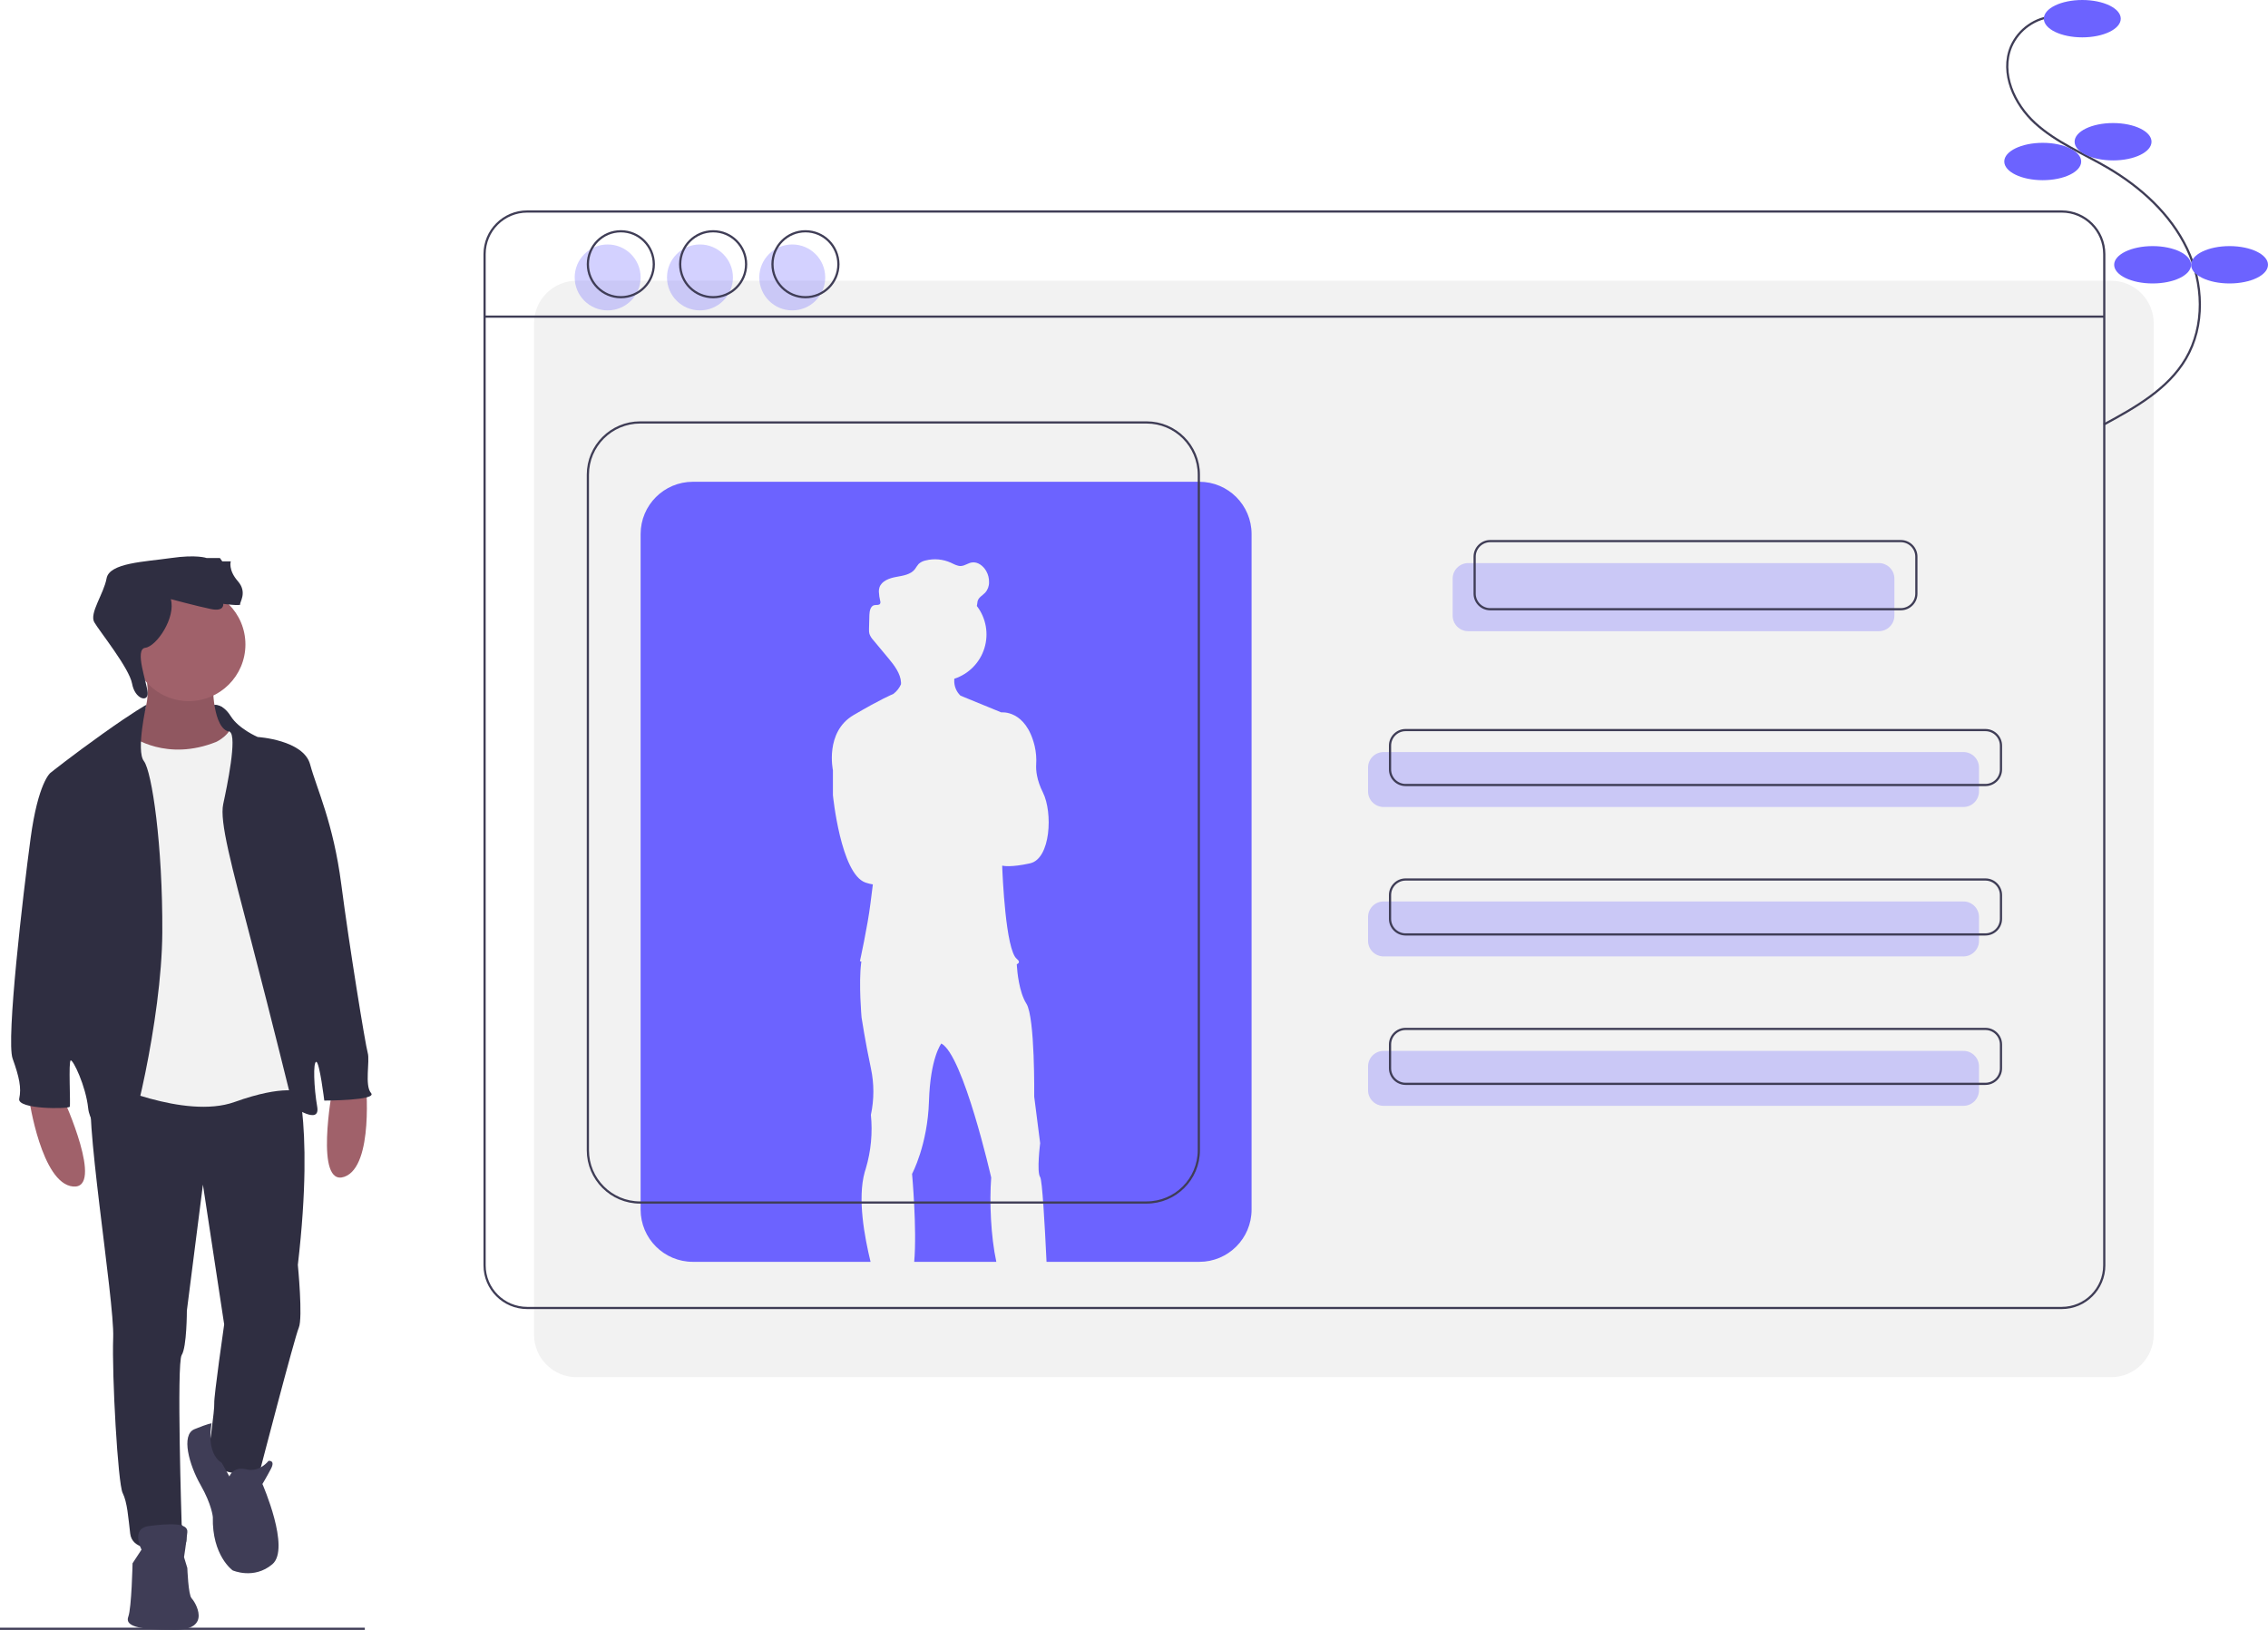
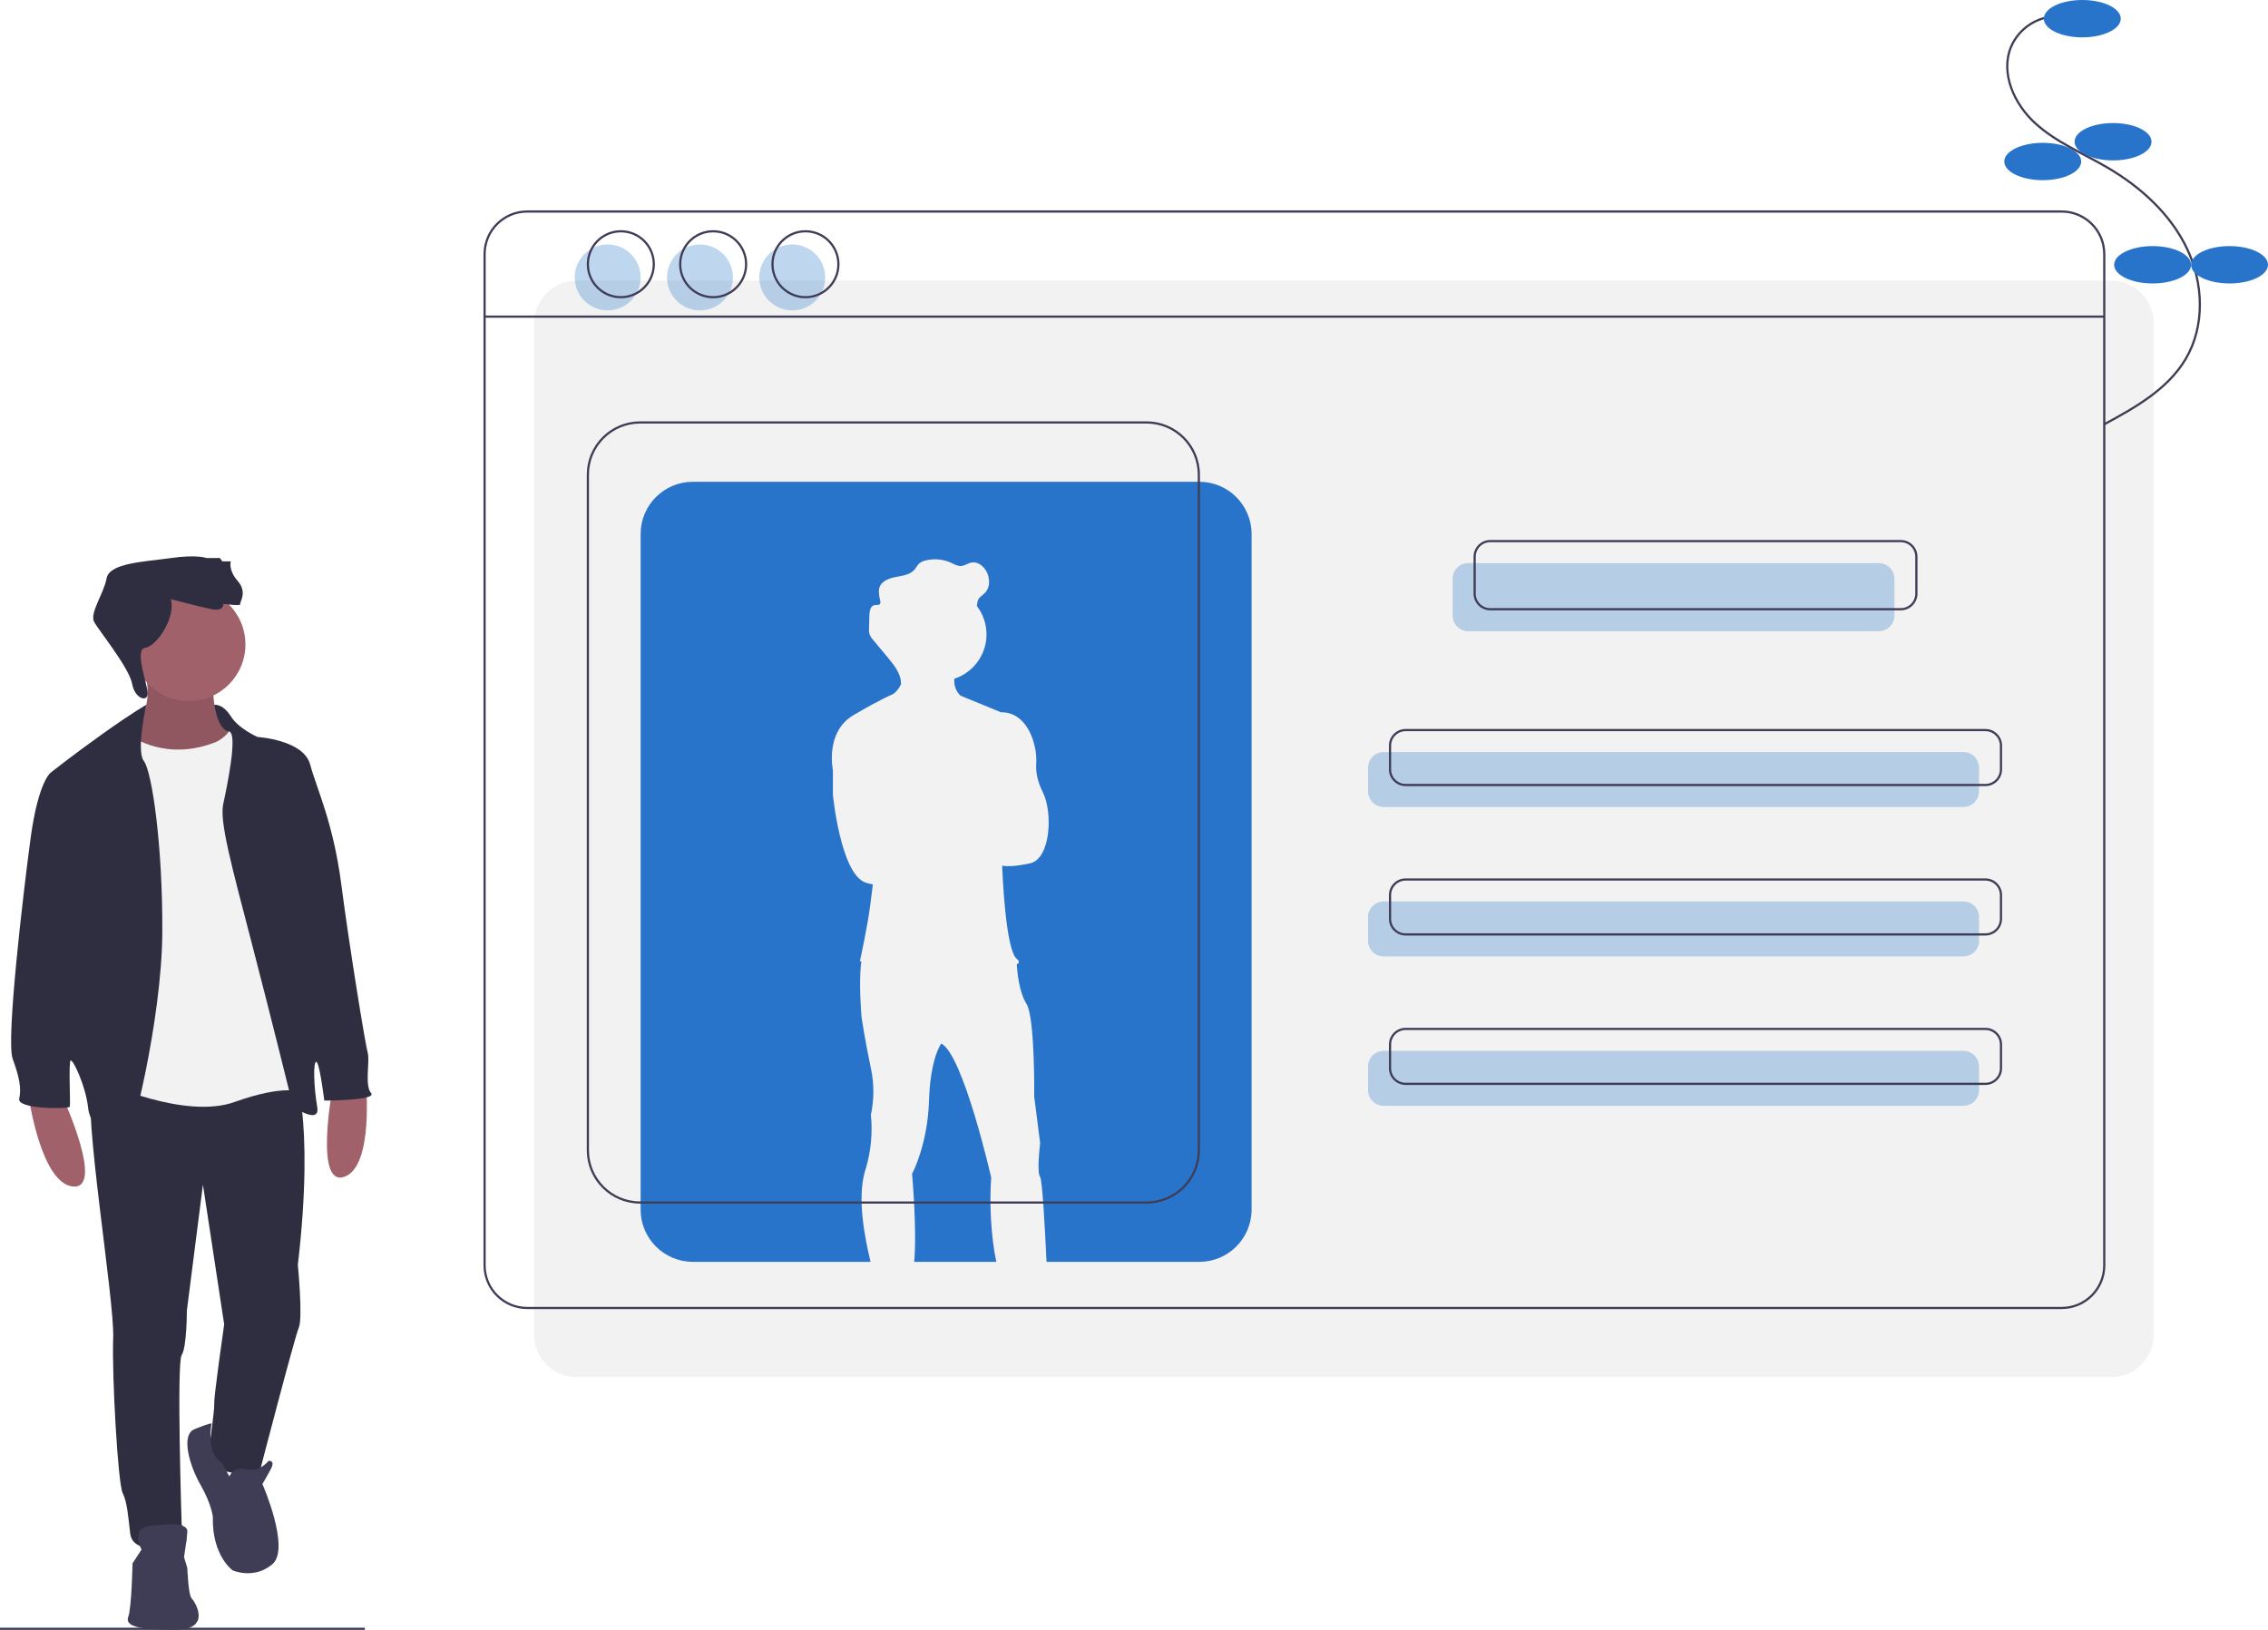
<svg xmlns="http://www.w3.org/2000/svg" id="fe80fb2b-bcaf-407e-919b-306adc32f78b" data-name="Layer 1" width="1032" height="741.753" viewBox="0 0 1032 741.753">
  <line y1="741.253" x2="166" y2="741.253" fill="none" stroke="#3f3d56" stroke-miterlimit="10" />
  <rect x="243" y="127.753" width="737" height="499" rx="19.398" fill="#f2f2f2" />
  <rect x="220.5" y="96.253" width="737" height="499" rx="19.398" fill="none" stroke="#3f3d56" stroke-miterlimit="10" />
  <line x1="220.5" y1="144.093" x2="957.5" y2="144.093" fill="none" stroke="#3f3d56" stroke-miterlimit="10" />
-   <rect x="661" y="256.253" width="201" height="31" rx="7.093" fill="#6c63ff" opacity="0.3" />
-   <rect x="622.5" y="342.253" width="278" height="25" rx="7.093" fill="#6c63ff" opacity="0.3" />
-   <rect x="622.5" y="410.253" width="278" height="25" rx="7.093" fill="#6c63ff" opacity="0.3" />
-   <rect x="622.5" y="478.253" width="278" height="25" rx="7.093" fill="#6c63ff" opacity="0.3" />
+   <rect x="661" y="256.253" width="201" height="31" rx="7.093" fill="#2874ca" opacity="0.3" />
+   <rect x="622.5" y="342.253" width="278" height="25" rx="7.093" fill="#2874ca" opacity="0.3" />
+   <rect x="622.5" y="410.253" width="278" height="25" rx="7.093" fill="#2874ca" opacity="0.3" />
+   <rect x="622.5" y="478.253" width="278" height="25" rx="7.093" fill="#2874ca" opacity="0.3" />
  <rect x="671" y="246.253" width="201" height="31" rx="7.093" fill="none" stroke="#3f3d56" stroke-miterlimit="10" />
  <rect x="632.5" y="332.253" width="278" height="25" rx="7.093" fill="none" stroke="#3f3d56" stroke-miterlimit="10" />
  <rect x="632.5" y="400.253" width="278" height="25" rx="7.093" fill="none" stroke="#3f3d56" stroke-miterlimit="10" />
  <rect x="632.5" y="468.253" width="278" height="25" rx="7.093" fill="none" stroke="#3f3d56" stroke-miterlimit="10" />
-   <circle cx="276.5" cy="126.253" r="15" fill="#6c63ff" opacity="0.3" />
-   <circle cx="318.5" cy="126.253" r="15" fill="#6c63ff" opacity="0.3" />
-   <circle cx="360.5" cy="126.253" r="15" fill="#6c63ff" opacity="0.3" />
+   <circle cx="276.5" cy="126.253" r="15" fill="#2874ca" opacity="0.3" />
+   <circle cx="318.5" cy="126.253" r="15" fill="#2874ca" opacity="0.3" />
+   <circle cx="360.5" cy="126.253" r="15" fill="#2874ca" opacity="0.3" />
  <circle cx="282.5" cy="120.253" r="15" fill="none" stroke="#3f3d56" stroke-miterlimit="10" />
  <circle cx="324.5" cy="120.253" r="15" fill="none" stroke="#3f3d56" stroke-miterlimit="10" />
  <circle cx="366.5" cy="120.253" r="15" fill="none" stroke="#3f3d56" stroke-miterlimit="10" />
-   <path d="M537.854,653.379c-2.511-11.568-3.177-27.369-2.333-38.36,0,0-12.698-55.786-22.69-60.991l-.003.003c-.153.197-5.002,6.554-5.617,26.224-.625,19.983-7.7,33.097-7.7,33.097s2.29,24.908.98,40.028Z" transform="translate(-84.5 -79.12639)" fill="#6c63ff" />
-   <path d="M630.228,298.379H399.772A23.772,23.772,0,0,0,376,322.151V629.607a23.772,23.772,0,0,0,23.772,23.772h80.855c-2.7-11.199-6.057-28.691-2.657-40.852l-.002-.008.002.005c.159-.568.327-1.127.516-1.67a63.497,63.497,0,0,0,2.292-24.354,50.609,50.609,0,0,0,0-21.232c-2.498-11.656-4.246-23.105-4.246-23.105s-1.377-15.402-.175-24.844c.027-.207.058-.404.087-.605-.424-.097-.662-.152-.662-.152s3.539-16.028,4.788-26.227c.295-2.408.683-5.46,1.103-8.715a20.94,20.94,0,0,1-3.393-.86c-11.24-3.955-14.779-39.758-14.779-39.758V429.656s-3.747-17.381,9.367-25.083c12.628-7.416,17.67-9.446,18.026-9.586.096-.069.19-.131.288-.207a11.061,11.061,0,0,0,3.29-4.234q.026-.429.012-.852c-.213-4.067-3.044-7.765-5.73-10.992q-3.437-4.129-6.873-8.257a8.072,8.072,0,0,1-1.77-2.865,6.604,6.604,0,0,1-.187-1.804q-.003-.337.004-.673.056-3.078.167-6.155c.064-1.792.516-4.054,2.271-4.422.913-.192,2.121.142,2.604-.656a1.565,1.565,0,0,0,.117-1.061c-.006.027-.007.054-.015.081-.006-.033-.012-.067-.018-.1a22.437,22.437,0,0,1-.651-4.386,5.842,5.842,0,0,1,.282-1.97c1.017-2.975,4.518-4.196,7.611-4.757,3.094-.561,6.567-1.044,8.508-3.517a26.951,26.951,0,0,1,1.689-2.374,6.63,6.63,0,0,1,3.166-1.597,17.498,17.498,0,0,1,11.506,1.021c1.496.683,3,1.602,4.641,1.498,1.705-.108,3.162-1.308,4.845-1.6,2.719-.472,5.319,1.566,6.659,3.978a9.851,9.851,0,0,1,1.233,5.023,6.912,6.912,0,0,1-1.764,4.741c-1.17,1.241-2.916,2.094-3.402,3.73-.198.666-.152,1.383-.327,2.055-.022.084-.057.162-.086.244.032.042.067.081.099.123a21.231,21.231,0,0,1-10.332,33.019c-.008.211-.016.421-.015.633a9.173,9.173,0,0,0,2.84,7.065l18.547,7.606s11.166-1.353,15.195,15.31a28.826,28.826,0,0,1,.69,8.457c-.146,2.513.195,6.936,3.057,12.66,4.579,9.159,3.539,30.182-5.828,32.264-8.872,1.972-12.324,1.143-12.664,1.05l-.02.368c.146,3.945,1.55,37.969,6.648,42.086,1.41,1.138,1.14,1.908-.016,2.426l.003.003s.009.219.031.612c.153,2.488.94,11.965,4.353,17.357,3.956,6.245,3.541,42.257,3.541,42.257l2.704,21.232s-1.664,13.114,0,15.402c.946,1.298,2.091,21.404,2.905,38.57h69.53A23.772,23.772,0,0,0,654,629.607V322.151A23.772,23.772,0,0,0,630.228,298.379Z" transform="translate(-84.5 -79.12639)" fill="#6c63ff" />
+   <path d="M537.854,653.379c-2.511-11.568-3.177-27.369-2.333-38.36,0,0-12.698-55.786-22.69-60.991l-.003.003c-.153.197-5.002,6.554-5.617,26.224-.625,19.983-7.7,33.097-7.7,33.097s2.29,24.908.98,40.028Z" transform="translate(-84.5 -79.12639)" fill="#2874ca" />
+   <path d="M630.228,298.379H399.772A23.772,23.772,0,0,0,376,322.151V629.607a23.772,23.772,0,0,0,23.772,23.772h80.855c-2.7-11.199-6.057-28.691-2.657-40.852l-.002-.008.002.005c.159-.568.327-1.127.516-1.67a63.497,63.497,0,0,0,2.292-24.354,50.609,50.609,0,0,0,0-21.232c-2.498-11.656-4.246-23.105-4.246-23.105s-1.377-15.402-.175-24.844c.027-.207.058-.404.087-.605-.424-.097-.662-.152-.662-.152s3.539-16.028,4.788-26.227c.295-2.408.683-5.46,1.103-8.715a20.94,20.94,0,0,1-3.393-.86c-11.24-3.955-14.779-39.758-14.779-39.758V429.656s-3.747-17.381,9.367-25.083c12.628-7.416,17.67-9.446,18.026-9.586.096-.069.19-.131.288-.207a11.061,11.061,0,0,0,3.29-4.234q.026-.429.012-.852c-.213-4.067-3.044-7.765-5.73-10.992q-3.437-4.129-6.873-8.257a8.072,8.072,0,0,1-1.77-2.865,6.604,6.604,0,0,1-.187-1.804q-.003-.337.004-.673.056-3.078.167-6.155c.064-1.792.516-4.054,2.271-4.422.913-.192,2.121.142,2.604-.656a1.565,1.565,0,0,0,.117-1.061c-.006.027-.007.054-.015.081-.006-.033-.012-.067-.018-.1a22.437,22.437,0,0,1-.651-4.386,5.842,5.842,0,0,1,.282-1.97c1.017-2.975,4.518-4.196,7.611-4.757,3.094-.561,6.567-1.044,8.508-3.517a26.951,26.951,0,0,1,1.689-2.374,6.63,6.63,0,0,1,3.166-1.597,17.498,17.498,0,0,1,11.506,1.021c1.496.683,3,1.602,4.641,1.498,1.705-.108,3.162-1.308,4.845-1.6,2.719-.472,5.319,1.566,6.659,3.978a9.851,9.851,0,0,1,1.233,5.023,6.912,6.912,0,0,1-1.764,4.741c-1.17,1.241-2.916,2.094-3.402,3.73-.198.666-.152,1.383-.327,2.055-.022.084-.057.162-.086.244.032.042.067.081.099.123a21.231,21.231,0,0,1-10.332,33.019c-.008.211-.016.421-.015.633a9.173,9.173,0,0,0,2.84,7.065l18.547,7.606s11.166-1.353,15.195,15.31a28.826,28.826,0,0,1,.69,8.457c-.146,2.513.195,6.936,3.057,12.66,4.579,9.159,3.539,30.182-5.828,32.264-8.872,1.972-12.324,1.143-12.664,1.05l-.02.368c.146,3.945,1.55,37.969,6.648,42.086,1.41,1.138,1.14,1.908-.016,2.426l.003.003s.009.219.031.612c.153,2.488.94,11.965,4.353,17.357,3.956,6.245,3.541,42.257,3.541,42.257l2.704,21.232s-1.664,13.114,0,15.402c.946,1.298,2.091,21.404,2.905,38.57h69.53A23.772,23.772,0,0,0,654,629.607V322.151A23.772,23.772,0,0,0,630.228,298.379Z" transform="translate(-84.5 -79.12639)" fill="#2874ca" />
  <rect x="267.5" y="192.253" width="278" height="355" rx="23.772" fill="none" stroke="#3f3d56" stroke-miterlimit="10" />
  <path d="M185.324,400.757S176,398,174,401s2.727,24.748,2.727,24.748l20.546,1.249-7.17-18.107Z" transform="translate(-84.5 -79.12639)" fill="#2f2e41" />
  <path d="M113.444,579.347s18.695,41.042,4.298,39.753-19.984-39.753-19.984-39.753Z" transform="translate(-84.5 -79.12639)" fill="#a0616a" />
  <path d="M235.711,575.071s-8.201,44.348,5.455,39.611,9.764-43.409,9.764-43.409Z" transform="translate(-84.5 -79.12639)" fill="#a0616a" />
  <path d="M181.347,390.466s-.215,20.629,7.736,21.703-4.513,12.033-4.513,12.033l-14.182,2.793L149.974,425.492l-9.025-11.604s15.901-7.521,9.025-30.943Z" transform="translate(-84.5 -79.12639)" fill="#a0616a" />
  <path d="M181.347,390.466s-.215,20.629,7.736,21.703-4.513,12.033-4.513,12.033l-14.182,2.793L149.974,425.492l-9.025-11.604s15.901-7.521,9.025-30.943Z" transform="translate(-84.5 -79.12639)" opacity="0.1" />
  <path d="M217.876,564.95s10.099,21.703,2.149,89.82c0,0,2.364,24.067.43,28.579s-17.835,65.754-17.835,65.754-20.414,4.513-23.207-9.025c0,0,2.793-19.339,2.579-22.348s4.513-35.885,4.513-35.885l-9.67-63.605-7.306,57.373s0,16.546-2.364,20.199,0,77.142,0,77.142,6.661,11.174-3.438,11.389-19.124-.215-19.984-7.306-1.289-14.182-3.438-18.48-4.942-53.505-4.298-70.696-14.182-105.507-9.455-114.747S217.876,564.95,217.876,564.95Z" transform="translate(-84.5 -79.12639)" fill="#2f2e41" />
  <circle cx="85.888" cy="293.29" r="25.786" fill="#a0616a" />
  <path d="M144.602,414.318s15.686,11.604,38.464,2.364c0,0,7.521-3.653,6.876-9.24s15.686,44.91,15.686,44.91l16.546,87.886-.86,35.885s-7.306-3.653-30.083,4.513-59.952-9.24-59.952-9.24l1.289-92.184,1.289-53.72,3.438-11.818S139.015,410.45,144.602,414.318Z" transform="translate(-84.5 -79.12639)" fill="#f2f2f2" />
  <path d="M182.063,399.893s3.796-.617,7.449,5.185,12.248,9.455,12.248,9.455,20.843,1.289,23.852,12.463,10.529,26.43,14.182,54.58,10.959,73.06,12.033,76.713-1.504,14.827,1.504,18.265-21.273,3.438-21.273,3.438-2.149-17.62-3.653-17.62-1.074,11.818.43,20.414-10.959,0-10.959,0-9.67-39.323-18.91-74.779S184.355,452.997,186.074,445.046s6.446-30.728,3.008-32.877S182.063,399.893,182.063,399.893Z" transform="translate(-84.5 -79.12639)" fill="#2f2e41" />
  <path d="M151.076,399.874s-5.614,3.055-19.796,13.155-23.852,17.835-23.852,17.835-5.587,4.298-9.025,29.868S87.229,552.487,90.237,560.867s4.083,13.323,3.008,18.265,22.563,4.727,22.992,3.653-.645-20.629.43-21.058,6.876,11.604,7.951,21.703,13.538,18.05,16.331,18.05,17.191-58.233,17.405-97.986-4.727-73.275-8.38-78.002S151.076,399.874,151.076,399.874Z" transform="translate(-84.5 -79.12639)" fill="#2f2e41" />
  <path d="M188.867,751.037s1.719-4.727,7.736-3.223,10.099-3.868,10.099-3.868,3.223-.43,1.074,3.653-3.868,6.876-3.868,6.876,12.893,29.439,4.513,36.53-18.05,2.793-18.05,2.793-9.455-6.661-9.025-24.282c0,0-.43-5.587-5.587-14.612s-9.025-22.777-2.793-25.356,7.835-2.674,7.835-2.674-2.916,13.337,4.616,17.998Z" transform="translate(-84.5 -79.12639)" fill="#3f3d56" />
  <path d="M148.9,784.344s-5.157-9.67,3.438-10.744,17.835-1.719,17.405,2.793-1.504,11.389-1.504,11.389l1.504,4.942s.43,12.248,1.934,13.752,9.67,14.397-7.736,14.397-22.563-1.934-21.058-6.017,1.934-24.282,1.934-24.282Z" transform="translate(-84.5 -79.12639)" fill="#3f3d56" />
  <path d="M162.222,351.788s12.033,3.223,18.265,4.513,5.587-2.364,5.587-2.364,8.165,1.074,7.736.215,3.438-5.372-1.074-10.529-3.223-9.025-3.223-9.025h-3.868l-1.074-1.504h-6.017s-4.513-1.719-16.331,0-27.935,2.149-29.224,9.24-7.951,15.901-5.587,19.984,15.901,20.843,17.191,27.935,7.309,8.667,7.093,4.226-6.233-19.912-1.076-20.557S164.586,360.168,162.222,351.788Z" transform="translate(-84.5 -79.12639)" fill="#2f2e41" />
  <path d="M1019.381,86.584a22.982,22.982,0,0,0-19.81,13.851c-4.954,11.974,1.424,26.039,10.999,34.77s21.874,13.722,33.048,20.282c15.01,8.811,28.497,21.043,36.007,36.744s8.309,35.15-.519,50.15c-8.194,13.922-23.093,22.255-37.302,29.94" transform="translate(-84.5 -79.12639)" fill="none" stroke="#3f3d56" stroke-miterlimit="10" />
-   <ellipse cx="947.5" cy="8.5" rx="17.5" ry="8.5" fill="#6c63ff" />
-   <ellipse cx="961.5" cy="64.5" rx="17.5" ry="8.5" fill="#6c63ff" />
-   <ellipse cx="929.5" cy="73.5" rx="17.5" ry="8.5" fill="#6c63ff" />
-   <ellipse cx="979.5" cy="120.5" rx="17.5" ry="8.5" fill="#6c63ff" />
-   <ellipse cx="1014.5" cy="120.5" rx="17.5" ry="8.5" fill="#6c63ff" />
+   <ellipse cx="947.5" cy="8.5" rx="17.5" ry="8.5" fill="#2874ca" />
+   <ellipse cx="961.5" cy="64.5" rx="17.5" ry="8.5" fill="#2874ca" />
+   <ellipse cx="929.5" cy="73.5" rx="17.5" ry="8.5" fill="#2874ca" />
+   <ellipse cx="979.5" cy="120.5" rx="17.5" ry="8.5" fill="#2874ca" />
+   <ellipse cx="1014.5" cy="120.5" rx="17.5" ry="8.5" fill="#2874ca" />
</svg>
